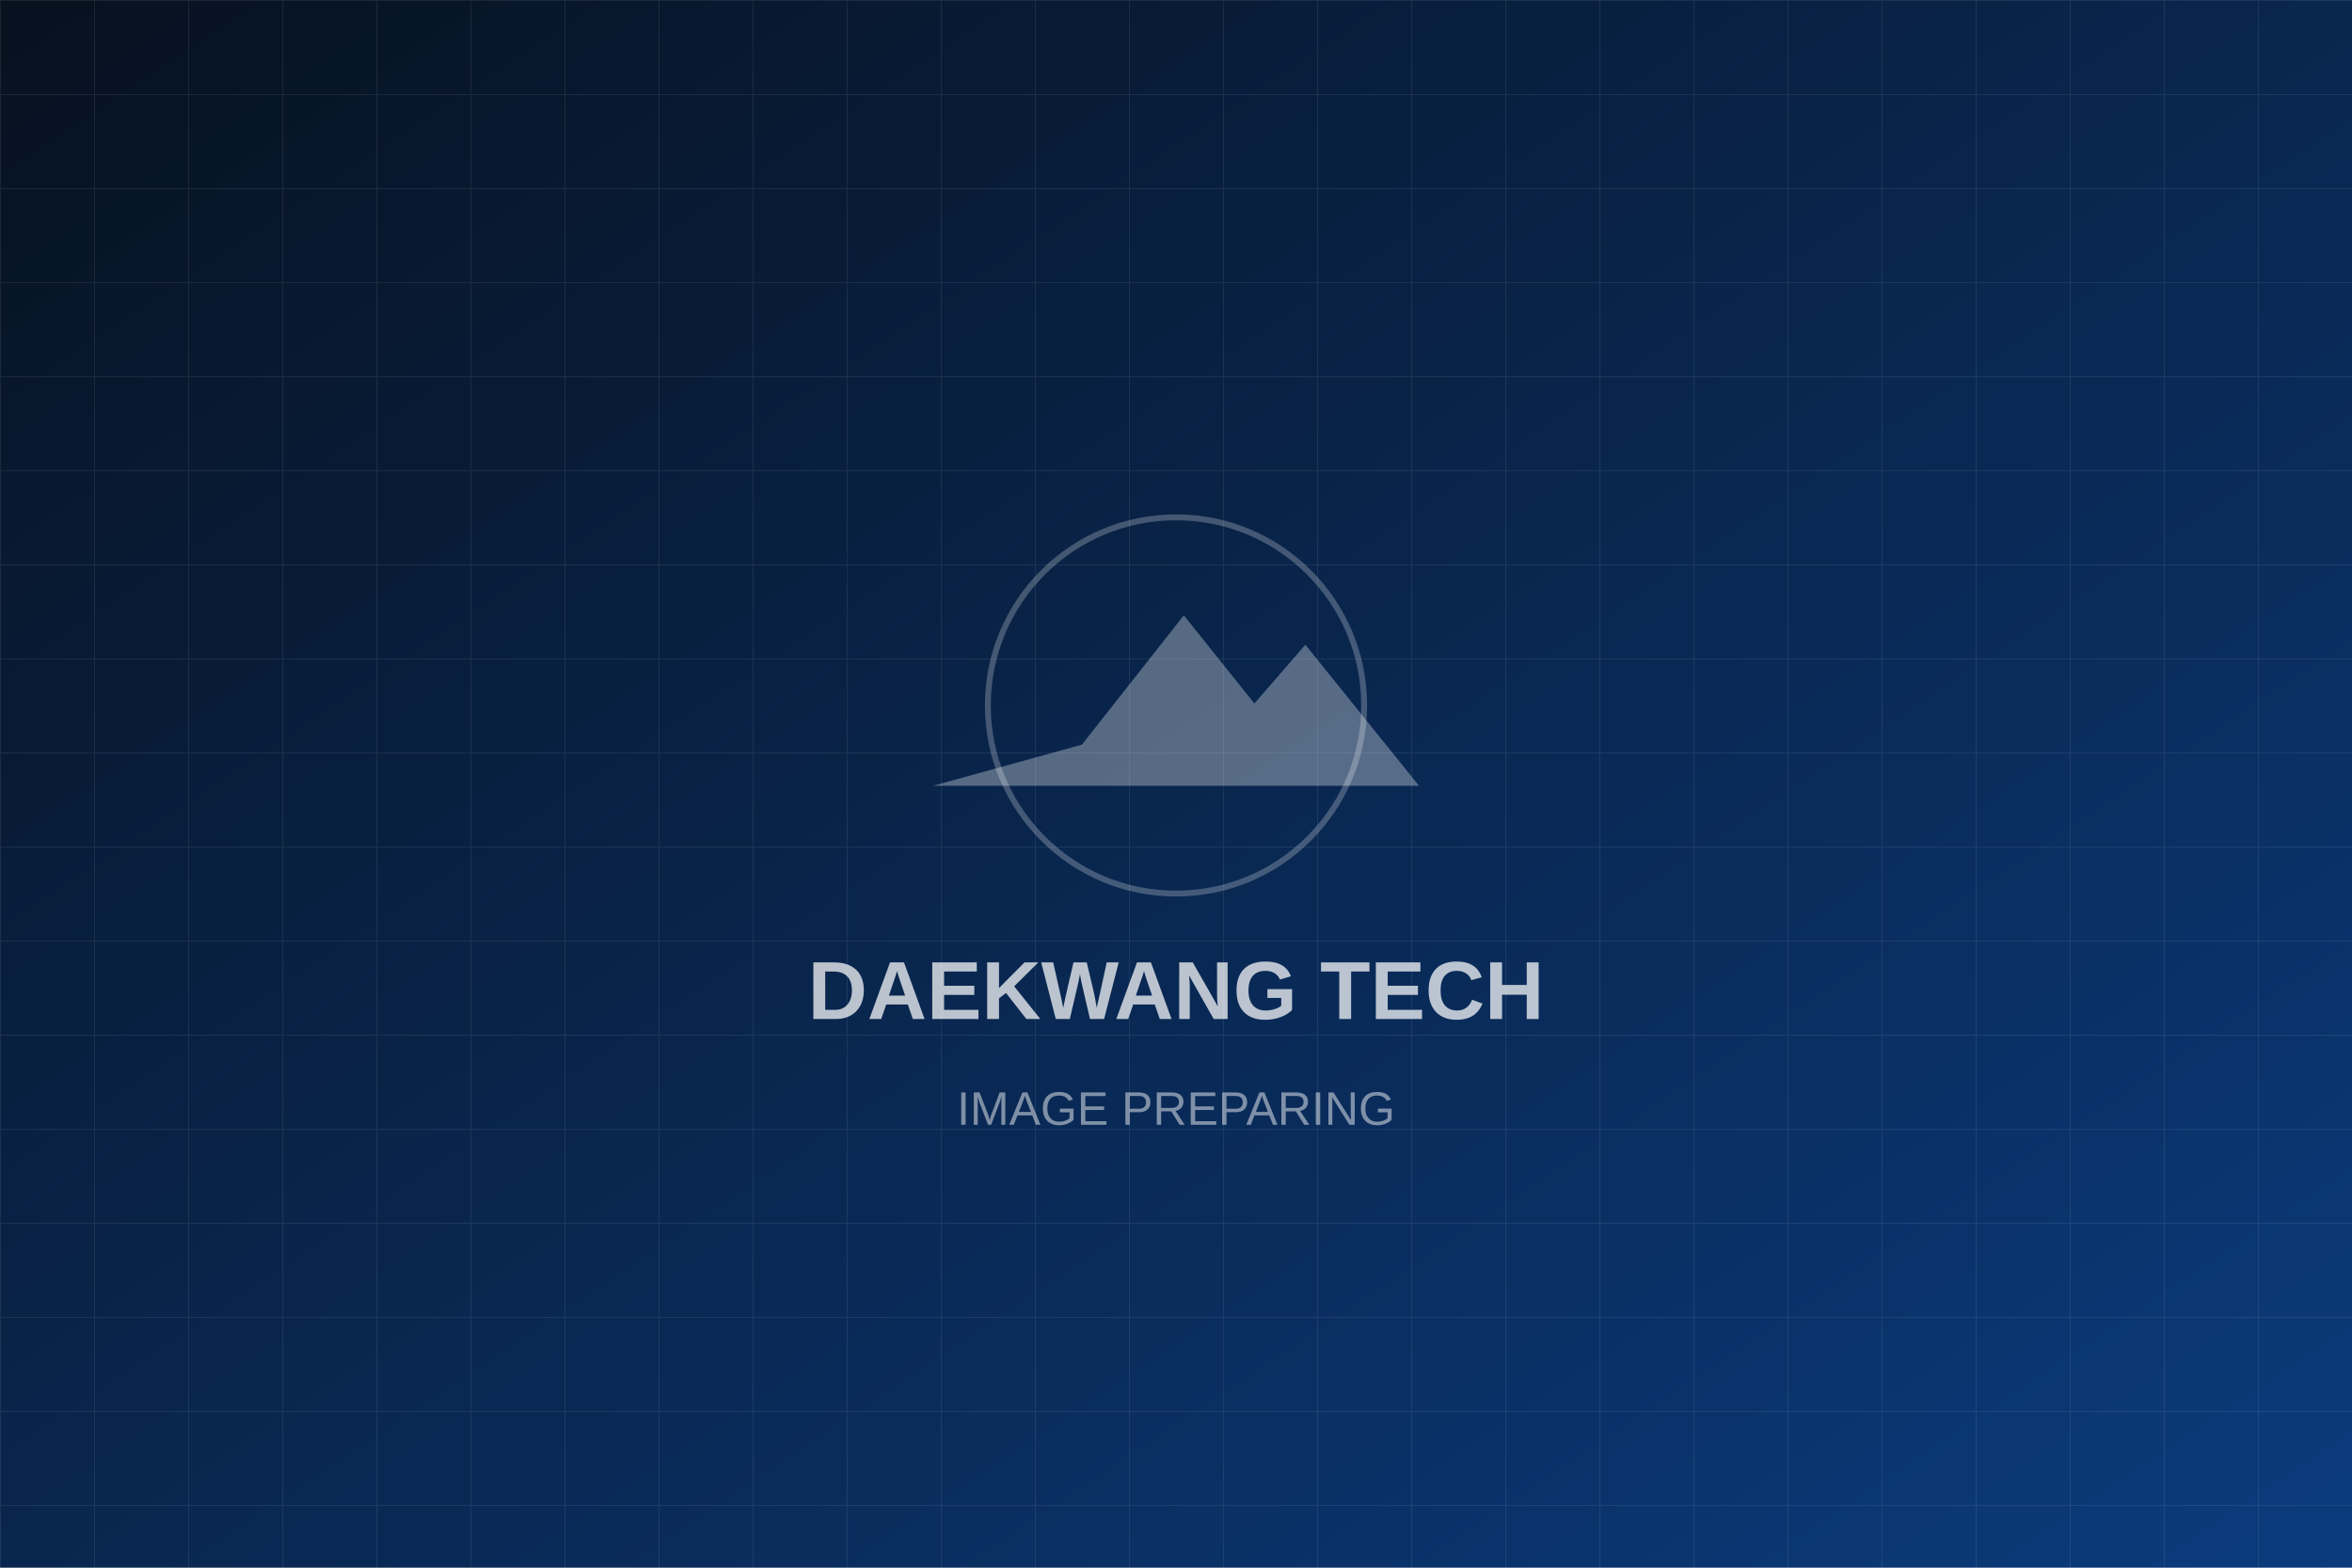
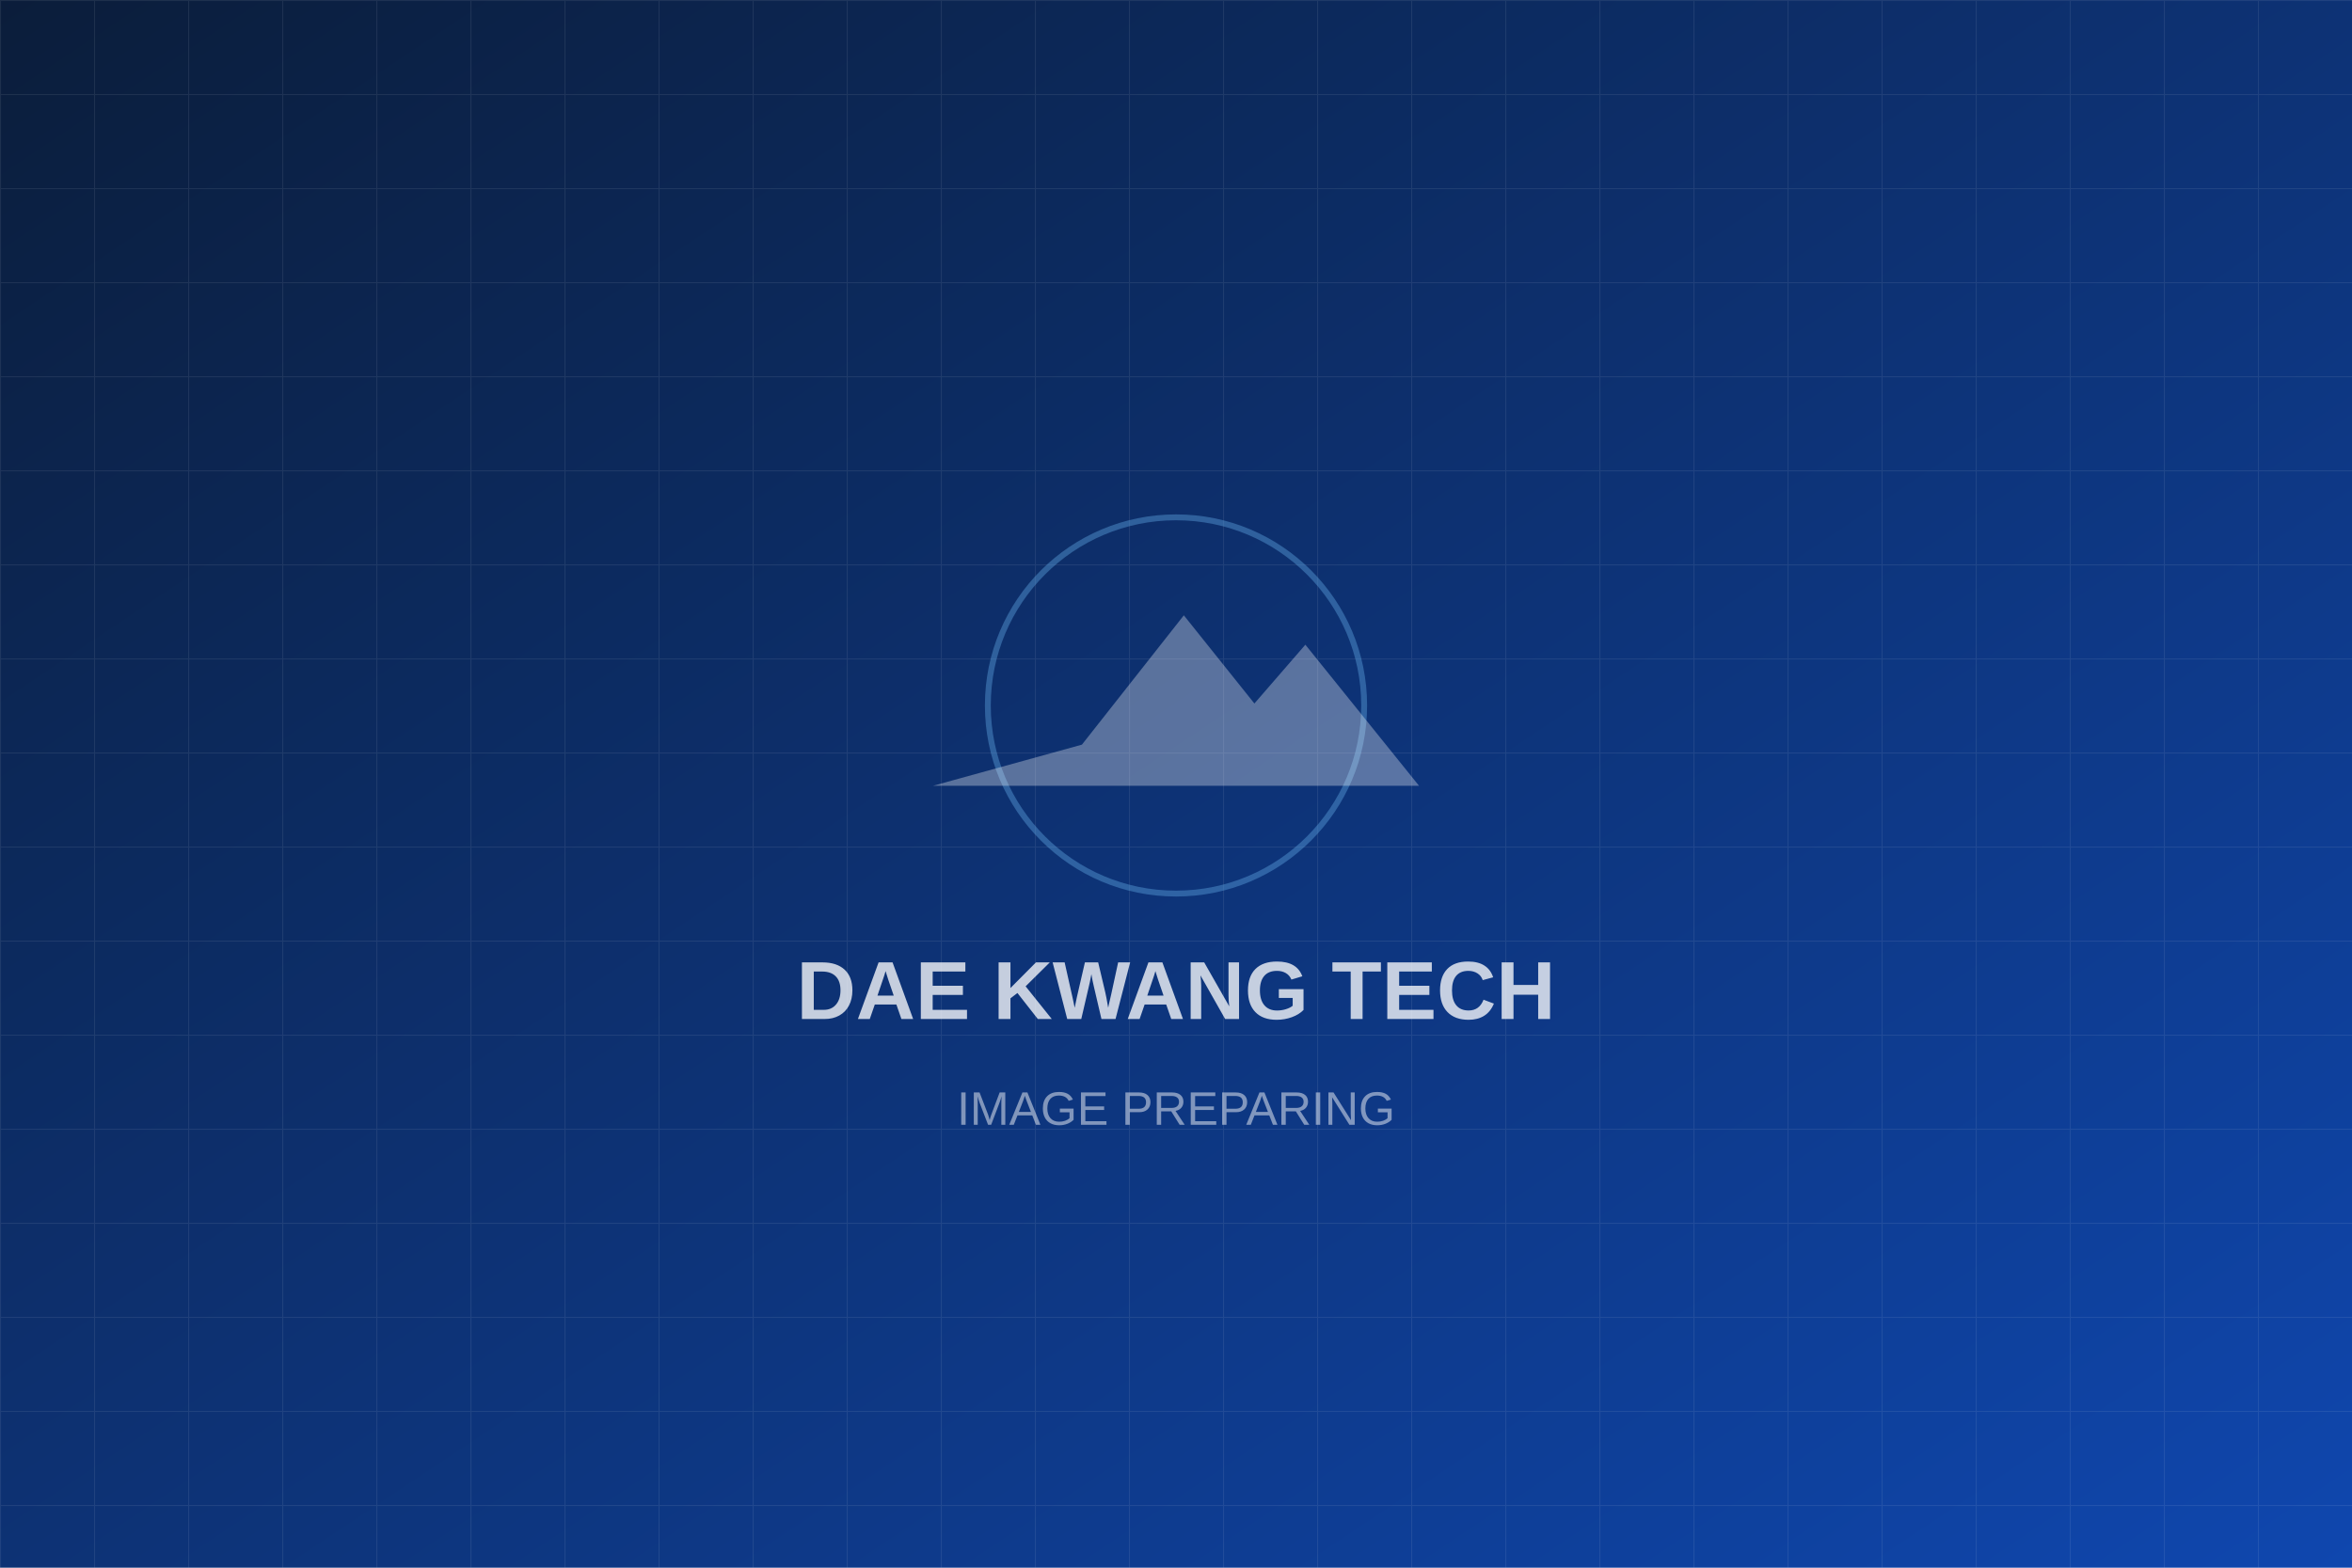
<svg xmlns="http://www.w3.org/2000/svg" width="1200" height="800" viewBox="0 0 1200 800" role="img" aria-label="이미지 준비 중">
  <defs>
    <linearGradient id="g" x1="0" y1="0" x2="1" y2="1">
-       <stop stop-color="#07111f" />
-       <stop offset="1" stop-color="#0b3b7d" />
+       <stop stop-color="#0B1D3A" />
+       <stop offset="1" stop-color="#0F47AF" />
    </linearGradient>
    <pattern id="p" width="48" height="48" patternUnits="userSpaceOnUse">
      <path d="M48 0H0v48" fill="none" stroke="rgba(255,255,255,.08)" stroke-width="1" />
    </pattern>
  </defs>
  <rect width="1200" height="800" fill="url(#g)" />
  <rect width="1200" height="800" fill="url(#p)" />
-   <circle cx="600" cy="360" r="96" fill="none" stroke="rgba(255,255,255,.24)" stroke-width="3" />
+   <circle cx="600" cy="360" r="96" fill="none" stroke="rgba(93,165,224,.42)" stroke-width="3" />
  <path d="M552 380l52-66 36 45 26-30 58 72H476l76-21z" fill="rgba(255,255,255,.32)" />
-   <text x="600" y="520" text-anchor="middle" fill="rgba(255,255,255,.72)" font-family="Arial, sans-serif" font-size="42" font-weight="700">DAEKWANG TECH</text>
+   <text x="600" y="520" text-anchor="middle" fill="rgba(255,255,255,.76)" font-family="Arial, sans-serif" font-size="42" font-weight="700">DAE KWANG TECH</text>
  <text x="600" y="574" text-anchor="middle" fill="rgba(255,255,255,.48)" font-family="Arial, sans-serif" font-size="24">IMAGE PREPARING</text>
</svg>
